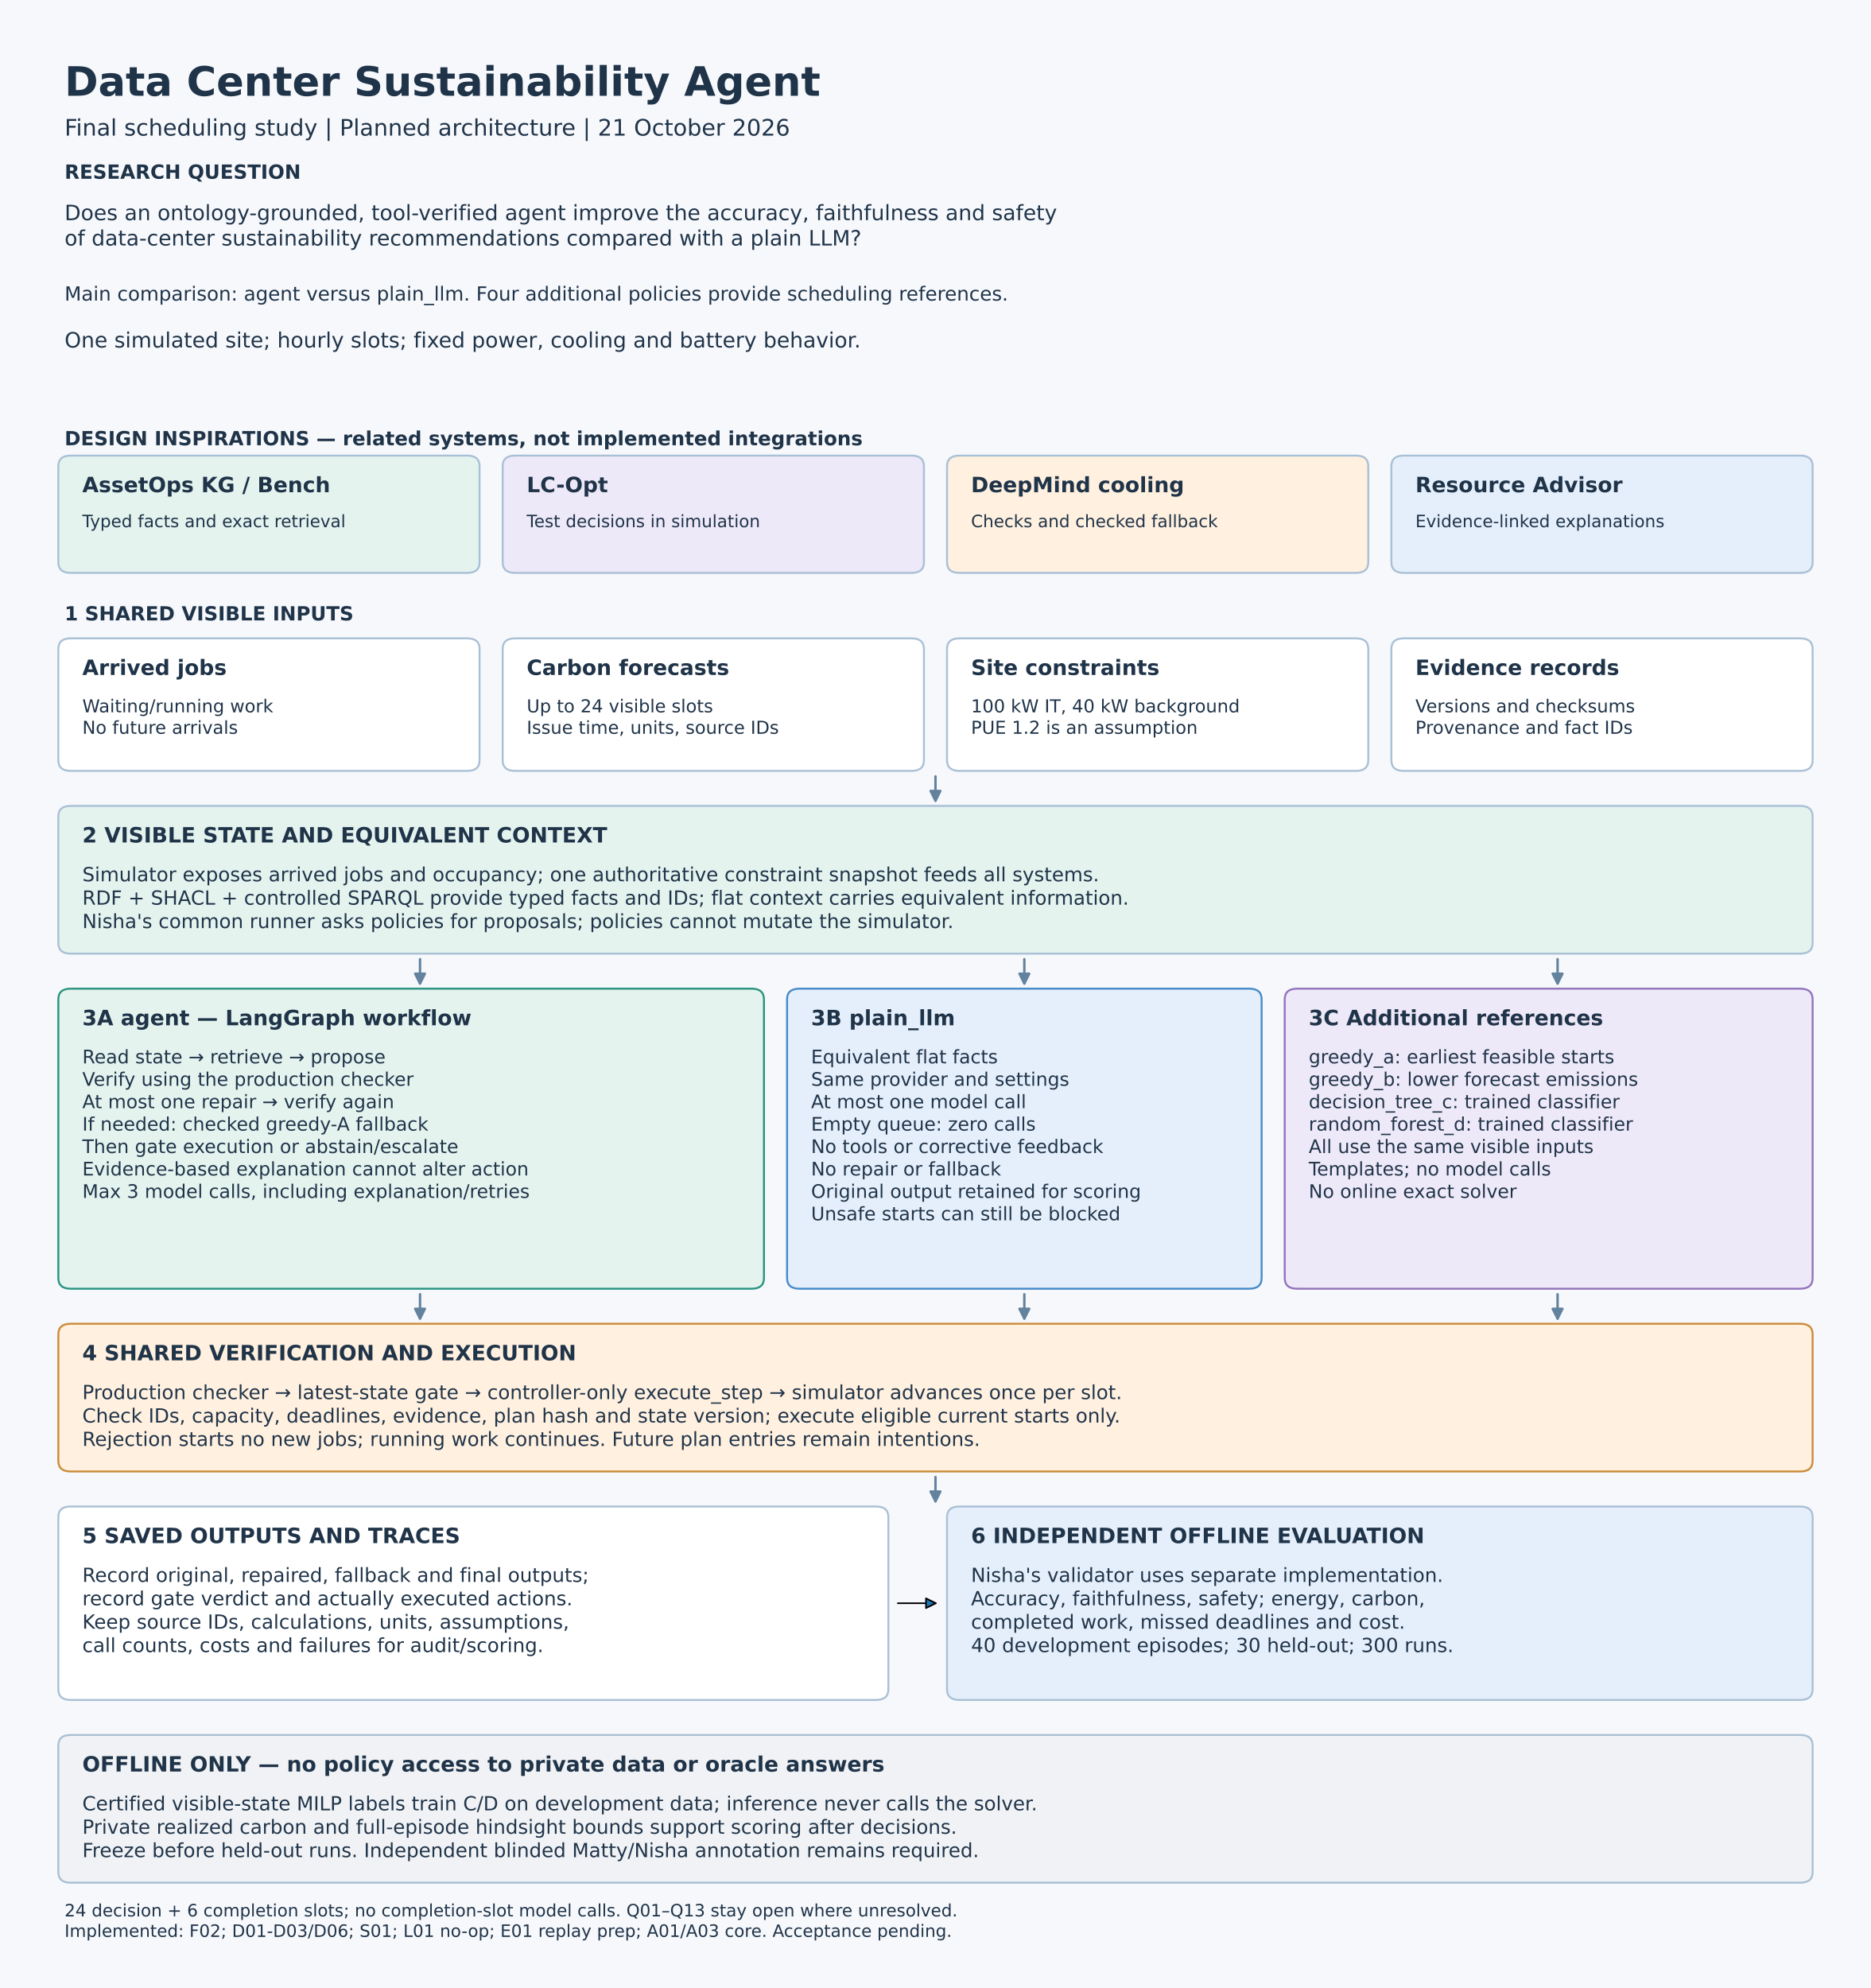
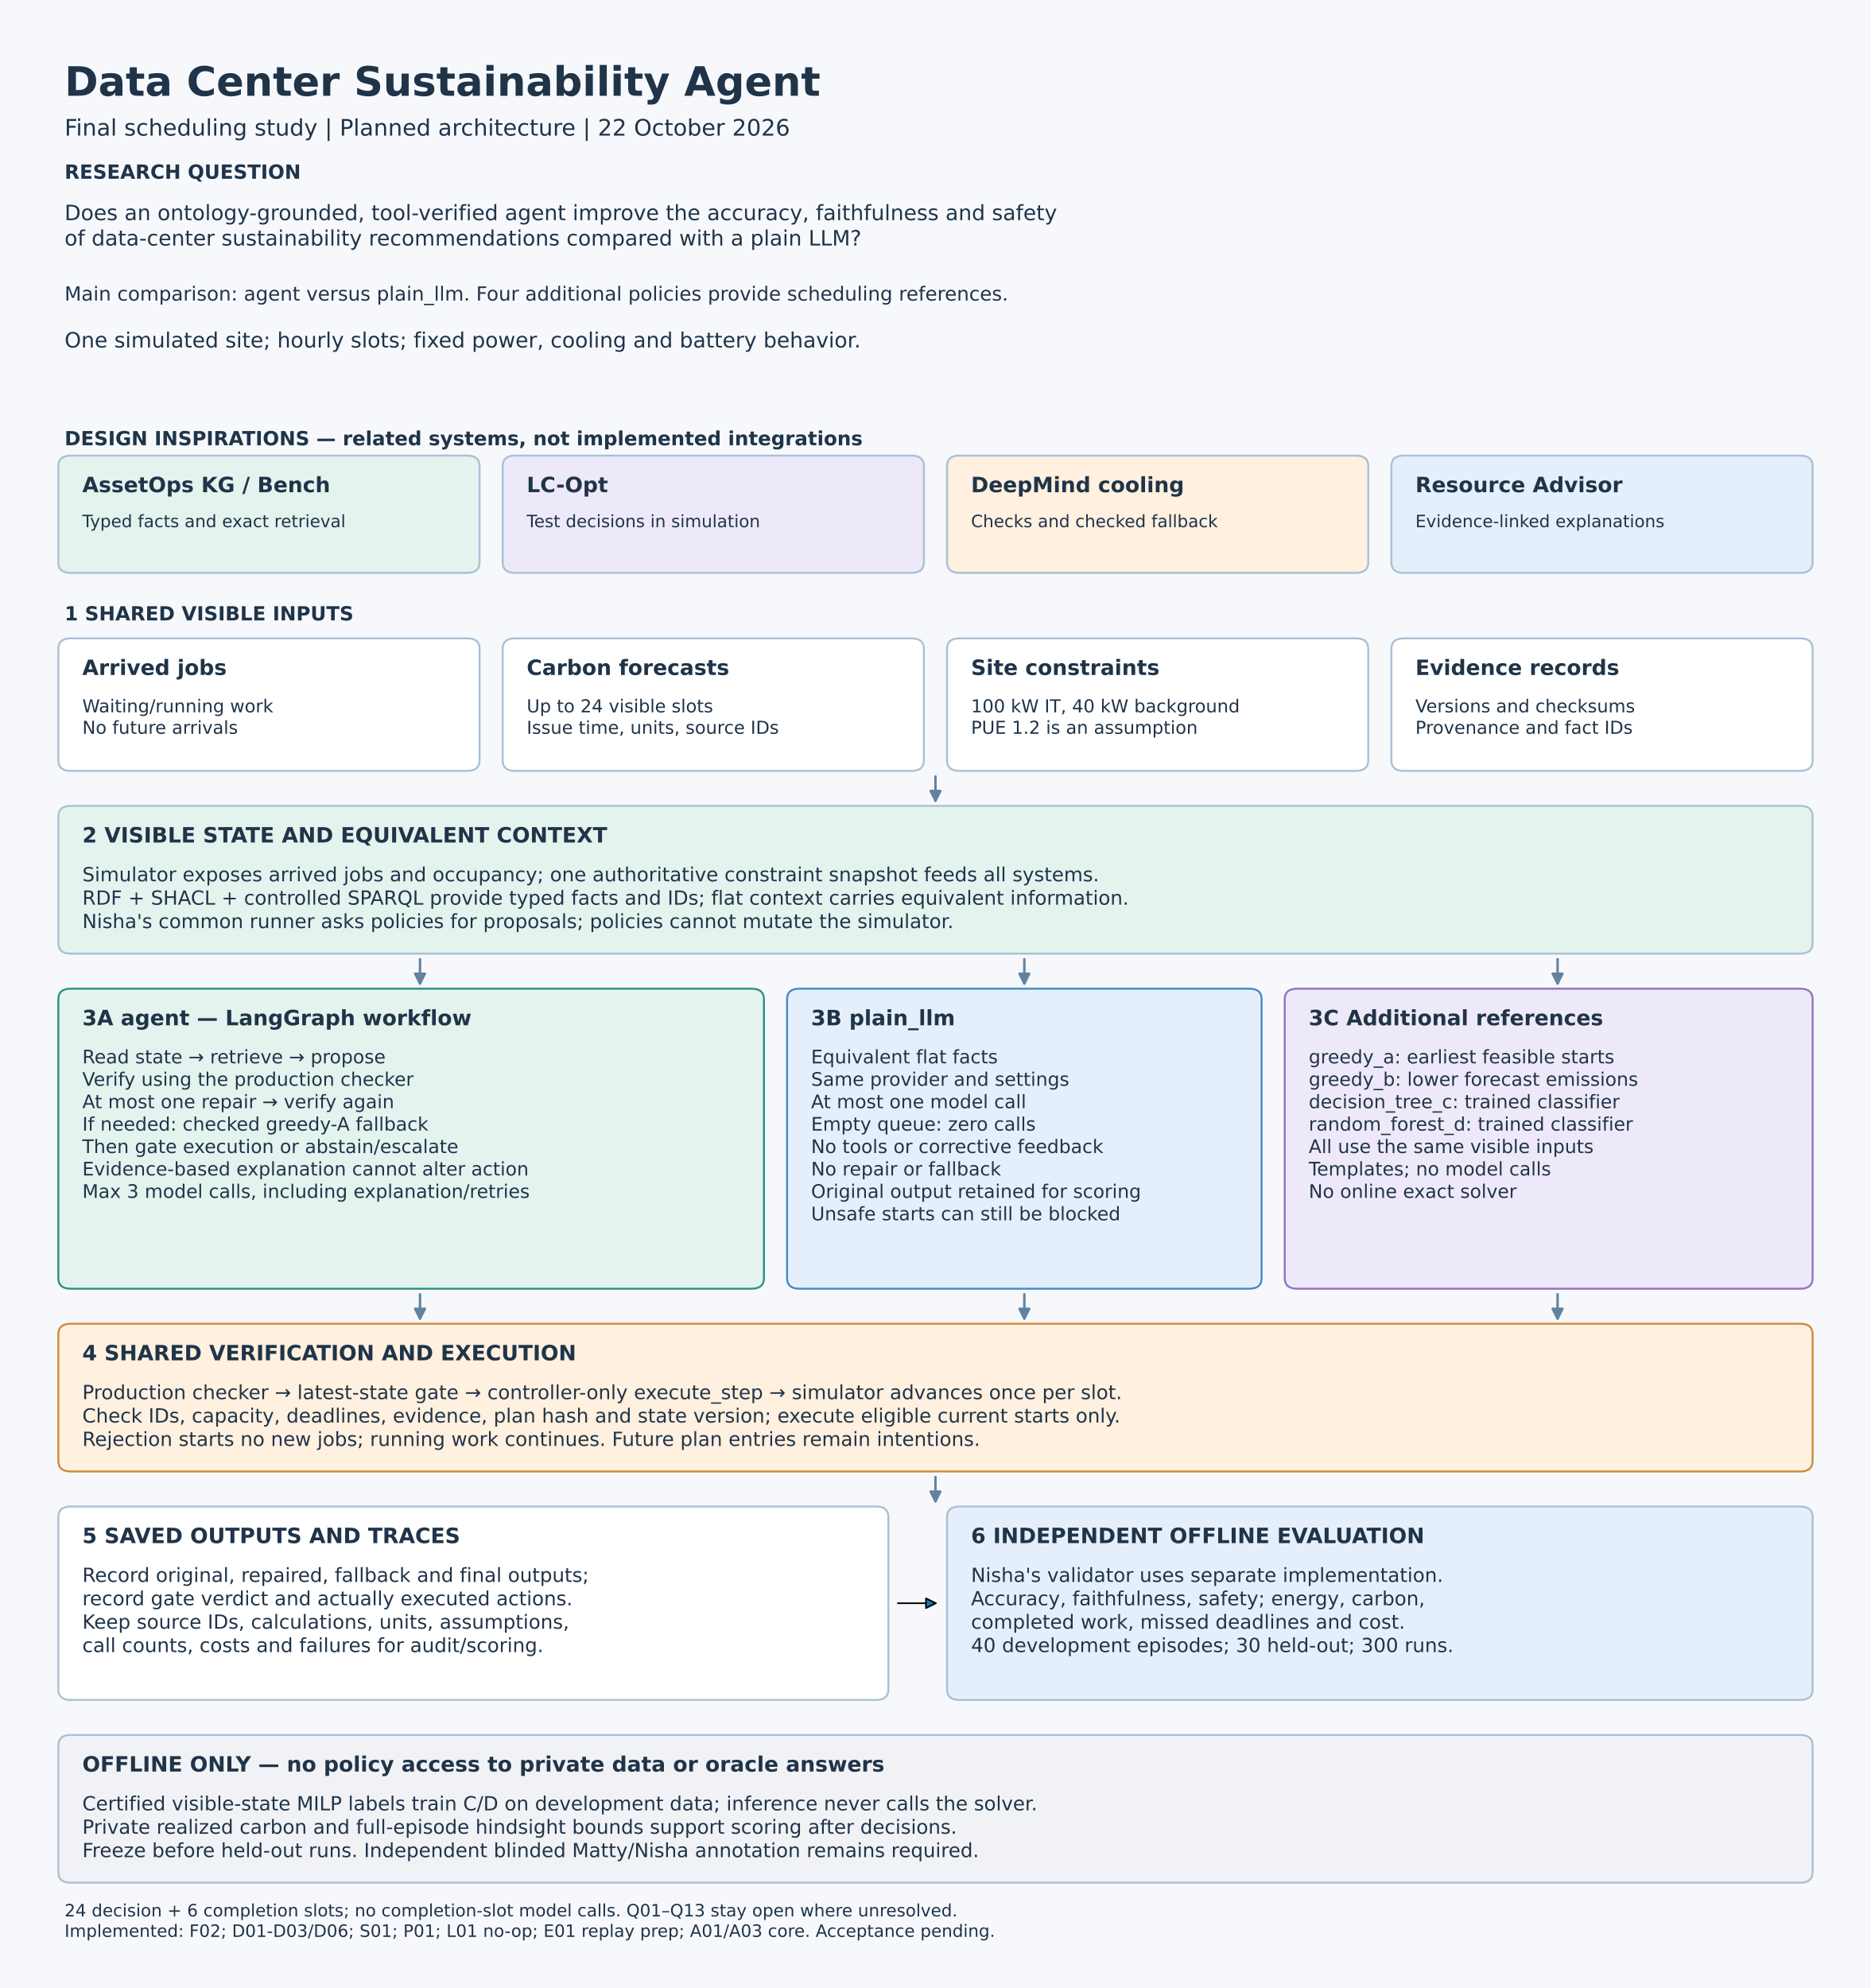
<svg xmlns="http://www.w3.org/2000/svg" width="1152pt" height="1224pt" viewBox="0 0 1152 1224" version="1.1">
  <defs>
    <style type="text/css">*{stroke-linejoin: round; stroke-linecap: butt}</style>
  </defs>
  <g id="figure_1">
    <g id="patch_1">
      <path d="M 0 1224 L 1152 1224 L 1152 0 L 0 0 z " style="fill: #f6f8fc" />
    </g>
    <g id="axes_1">
      <g id="patch_2">
        <path d="M 43.574 352.714 L 287.626 352.714 Q 295.286 352.714 295.286 346.15 L 295.286 287.072 Q 295.286 280.508 287.626 280.508 L 43.574 280.508 Q 35.914 280.508 35.914 287.072 L 35.914 346.15 Q 35.914 352.714 43.574 352.714 z " clip-path="url(#p616b628342)" style="fill: #e5f3ef; stroke: #aac0d5; stroke-width: 1.2; stroke-linejoin: miter" />
      </g>
      <g id="patch_3">
        <path d="M 317.174 352.714 L 561.226 352.714 Q 568.886 352.714 568.886 346.15 L 568.886 287.072 Q 568.886 280.508 561.226 280.508 L 317.174 280.508 Q 309.514 280.508 309.514 287.072 L 309.514 346.15 Q 309.514 352.714 317.174 352.714 z " clip-path="url(#p616b628342)" style="fill: #eee9f8; stroke: #aac0d5; stroke-width: 1.2; stroke-linejoin: miter" />
      </g>
      <g id="patch_4">
        <path d="M 590.774 352.714 L 834.826 352.714 Q 842.486 352.714 842.486 346.15 L 842.486 287.072 Q 842.486 280.508 834.826 280.508 L 590.774 280.508 Q 583.114 280.508 583.114 287.072 L 583.114 346.15 Q 583.114 352.714 590.774 352.714 z " clip-path="url(#p616b628342)" style="fill: #fff0df; stroke: #aac0d5; stroke-width: 1.2; stroke-linejoin: miter" />
      </g>
      <g id="patch_5">
        <path d="M 864.374 352.714 L 1108.426 352.714 Q 1116.086 352.714 1116.086 346.15 L 1116.086 287.072 Q 1116.086 280.508 1108.426 280.508 L 864.374 280.508 Q 856.714 280.508 856.714 287.072 L 856.714 346.15 Q 856.714 352.714 864.374 352.714 z " clip-path="url(#p616b628342)" style="fill: #e5effb; stroke: #aac0d5; stroke-width: 1.2; stroke-linejoin: miter" />
      </g>
      <g id="patch_6">
        <path d="M 43.574 474.621 L 287.626 474.621 Q 295.286 474.621 295.286 468.057 L 295.286 399.601 Q 295.286 393.037 287.626 393.037 L 43.574 393.037 Q 35.914 393.037 35.914 399.601 L 35.914 468.057 Q 35.914 474.621 43.574 474.621 z " clip-path="url(#p616b628342)" style="fill: #ffffff; stroke: #aac0d5; stroke-width: 1.2; stroke-linejoin: miter" />
      </g>
      <g id="patch_7">
        <path d="M 317.174 474.621 L 561.226 474.621 Q 568.886 474.621 568.886 468.057 L 568.886 399.601 Q 568.886 393.037 561.226 393.037 L 317.174 393.037 Q 309.514 393.037 309.514 399.601 L 309.514 468.057 Q 309.514 474.621 317.174 474.621 z " clip-path="url(#p616b628342)" style="fill: #ffffff; stroke: #aac0d5; stroke-width: 1.2; stroke-linejoin: miter" />
      </g>
      <g id="patch_8">
        <path d="M 590.774 474.621 L 834.826 474.621 Q 842.486 474.621 842.486 468.057 L 842.486 399.601 Q 842.486 393.037 834.826 393.037 L 590.774 393.037 Q 583.114 393.037 583.114 399.601 L 583.114 468.057 Q 583.114 474.621 590.774 474.621 z " clip-path="url(#p616b628342)" style="fill: #ffffff; stroke: #aac0d5; stroke-width: 1.2; stroke-linejoin: miter" />
      </g>
      <g id="patch_9">
        <path d="M 864.374 474.621 L 1108.426 474.621 Q 1116.086 474.621 1116.086 468.057 L 1116.086 399.601 Q 1116.086 393.037 1108.426 393.037 L 864.374 393.037 Q 856.714 393.037 856.714 399.601 L 856.714 468.057 Q 856.714 474.621 864.374 474.621 z " clip-path="url(#p616b628342)" style="fill: #ffffff; stroke: #aac0d5; stroke-width: 1.2; stroke-linejoin: miter" />
      </g>
      <g id="patch_10">
        <path d="M 576 478.03 Q 576 486.345 576 492.984 " clip-path="url(#p616b628342)" style="fill: none; stroke: #63829e; stroke-width: 1.5; stroke-linecap: round" />
        <path d="M 579 486.984 L 576 492.984 L 573 486.984 z " clip-path="url(#p616b628342)" style="fill: #63829e; stroke: #63829e; stroke-width: 1.5; stroke-linecap: round" />
      </g>
      <g id="patch_11">
        <path d="M 43.574 587.15 L 1108.426 587.15 Q 1116.086 587.15 1116.086 580.586 L 1116.086 502.753 Q 1116.086 496.189 1108.426 496.189 L 43.574 496.189 Q 35.914 496.189 35.914 502.753 L 35.914 580.586 Q 35.914 587.15 43.574 587.15 z " clip-path="url(#p616b628342)" style="fill: #e5f3ef; stroke: #aac0d5; stroke-width: 1.2; stroke-linejoin: miter" />
      </g>
      <g id="patch_12">
        <path d="M 258.624 590.559 Q 258.624 598.874 258.624 605.513 " clip-path="url(#p616b628342)" style="fill: none; stroke: #63829e; stroke-width: 1.5; stroke-linecap: round" />
        <path d="M 261.624 599.513 L 258.624 605.513 L 255.624 599.513 z " clip-path="url(#p616b628342)" style="fill: #63829e; stroke: #63829e; stroke-width: 1.5; stroke-linecap: round" />
      </g>
      <g id="patch_13">
        <path d="M 630.72 590.559 Q 630.72 598.874 630.72 605.513 " clip-path="url(#p616b628342)" style="fill: none; stroke: #63829e; stroke-width: 1.5; stroke-linecap: round" />
        <path d="M 633.72 599.513 L 630.72 605.513 L 627.72 599.513 z " clip-path="url(#p616b628342)" style="fill: #63829e; stroke: #63829e; stroke-width: 1.5; stroke-linecap: round" />
      </g>
      <g id="patch_14">
        <path d="M 959.04 590.559 Q 959.04 598.874 959.04 605.513 " clip-path="url(#p616b628342)" style="fill: none; stroke: #63829e; stroke-width: 1.5; stroke-linecap: round" />
        <path d="M 962.04 599.513 L 959.04 605.513 L 956.04 599.513 z " clip-path="url(#p616b628342)" style="fill: #63829e; stroke: #63829e; stroke-width: 1.5; stroke-linecap: round" />
      </g>
      <g id="patch_15">
        <path d="M 43.574 793.453 L 462.73 793.453 Q 470.39 793.453 470.39 786.889 L 470.39 615.282 Q 470.39 608.718 462.73 608.718 L 43.574 608.718 Q 35.914 608.718 35.914 615.282 L 35.914 786.889 Q 35.914 793.453 43.574 793.453 z " clip-path="url(#p616b628342)" style="fill: #e5f3ef; stroke: #2a9480; stroke-width: 1.2; stroke-linejoin: miter" />
      </g>
      <g id="patch_16">
        <path d="M 492.278 793.453 L 769.162 793.453 Q 776.822 793.453 776.822 786.889 L 776.822 615.282 Q 776.822 608.718 769.162 608.718 L 492.278 608.718 Q 484.618 608.718 484.618 615.282 L 484.618 786.889 Q 484.618 793.453 492.278 793.453 z " clip-path="url(#p616b628342)" style="fill: #e5effb; stroke: #478ac9; stroke-width: 1.2; stroke-linejoin: miter" />
      </g>
      <g id="patch_17">
        <path d="M 798.71 793.453 L 1108.426 793.453 Q 1116.086 793.453 1116.086 786.889 L 1116.086 615.282 Q 1116.086 608.718 1108.426 608.718 L 798.71 608.718 Q 791.05 608.718 791.05 615.282 L 791.05 786.889 Q 791.05 793.453 798.71 793.453 z " clip-path="url(#p616b628342)" style="fill: #eee9f8; stroke: #9374bc; stroke-width: 1.2; stroke-linejoin: miter" />
      </g>
      <g id="patch_18">
        <path d="M 258.624 796.862 Q 258.624 805.178 258.624 811.816 " clip-path="url(#p616b628342)" style="fill: none; stroke: #63829e; stroke-width: 1.5; stroke-linecap: round" />
        <path d="M 261.624 805.816 L 258.624 811.816 L 255.624 805.816 z " clip-path="url(#p616b628342)" style="fill: #63829e; stroke: #63829e; stroke-width: 1.5; stroke-linecap: round" />
      </g>
      <g id="patch_19">
        <path d="M 630.72 796.862 Q 630.72 805.178 630.72 811.816 " clip-path="url(#p616b628342)" style="fill: none; stroke: #63829e; stroke-width: 1.5; stroke-linecap: round" />
        <path d="M 633.72 805.816 L 630.72 811.816 L 627.72 805.816 z " clip-path="url(#p616b628342)" style="fill: #63829e; stroke: #63829e; stroke-width: 1.5; stroke-linecap: round" />
      </g>
      <g id="patch_20">
        <path d="M 959.04 796.862 Q 959.04 805.178 959.04 811.816 " clip-path="url(#p616b628342)" style="fill: none; stroke: #63829e; stroke-width: 1.5; stroke-linecap: round" />
        <path d="M 962.04 805.816 L 959.04 811.816 L 956.04 805.816 z " clip-path="url(#p616b628342)" style="fill: #63829e; stroke: #63829e; stroke-width: 1.5; stroke-linecap: round" />
      </g>
      <g id="patch_21">
        <path d="M 43.574 905.982 L 1108.426 905.982 Q 1116.086 905.982 1116.086 899.418 L 1116.086 821.585 Q 1116.086 815.021 1108.426 815.021 L 43.574 815.021 Q 35.914 815.021 35.914 821.585 L 35.914 899.418 Q 35.914 905.982 43.574 905.982 z " clip-path="url(#p616b628342)" style="fill: #fff0df; stroke: #cc8b39; stroke-width: 1.2; stroke-linejoin: miter" />
      </g>
      <g id="patch_22">
        <path d="M 576 909.391 Q 576 917.707 576 924.345 " clip-path="url(#p616b628342)" style="fill: none; stroke: #63829e; stroke-width: 1.5; stroke-linecap: round" />
        <path d="M 579 918.345 L 576 924.345 L 573 918.345 z " clip-path="url(#p616b628342)" style="fill: #63829e; stroke: #63829e; stroke-width: 1.5; stroke-linecap: round" />
      </g>
      <g id="patch_23">
        <path d="M 43.574 1046.643 L 539.338 1046.643 Q 546.998 1046.643 546.998 1040.079 L 546.998 934.114 Q 546.998 927.55 539.338 927.55 L 43.574 927.55 Q 35.914 927.55 35.914 934.114 L 35.914 1040.079 Q 35.914 1046.643 43.574 1046.643 z " clip-path="url(#p616b628342)" style="fill: #ffffff; stroke: #aac0d5; stroke-width: 1.2; stroke-linejoin: miter" />
      </g>
      <g id="patch_24">
        <path d="M 552.826 987.097 Q 565.055 987.097 576.166 987.097 " clip-path="url(#p616b628342)" style="fill: none; stroke: #000000; stroke-linecap: round" />
        <path d="M 570.166 984.097 L 576.166 987.097 L 570.166 990.097 z " clip-path="url(#p616b628342)" style="fill: #1f77b4; stroke: #000000; stroke-linecap: round" />
      </g>
      <g id="patch_25">
        <path d="M 590.774 1046.643 L 1108.426 1046.643 Q 1116.086 1046.643 1116.086 1040.079 L 1116.086 934.114 Q 1116.086 927.55 1108.426 927.55 L 590.774 927.55 Q 583.114 927.55 583.114 934.114 L 583.114 1040.079 Q 583.114 1046.643 590.774 1046.643 z " clip-path="url(#p616b628342)" style="fill: #e5effb; stroke: #aac0d5; stroke-width: 1.2; stroke-linejoin: miter" />
      </g>
      <g id="patch_26">
        <path d="M 43.574 1159.172 L 1108.426 1159.172 Q 1116.086 1159.172 1116.086 1152.608 L 1116.086 1074.776 Q 1116.086 1068.211 1108.426 1068.211 L 43.574 1068.211 Q 35.914 1068.211 35.914 1074.776 L 35.914 1152.608 Q 35.914 1159.172 43.574 1159.172 z " clip-path="url(#p616b628342)" style="fill: #f0f2f5; stroke: #aac0d5; stroke-width: 1.2; stroke-linejoin: miter" />
      </g>
      <g id="text_1">
        <text style="font-weight: 700; font-size: 25px; font-family: 'DejaVu Sans'; text-anchor: start; fill: #203449" x="39.744" y="58.974" transform="rotate(-0 39.744 58.97351)">Data Center Sustainability Agent</text>
      </g>
      <g id="text_2">
-         <text style="font-size: 14px; font-family: 'DejaVu Sans'; text-anchor: start; fill: #203449" x="39.744" y="83.497" transform="rotate(-0 39.744 83.49745)">Final scheduling study | Planned architecture | 21 October 2026</text>
+         <text style="font-size: 14px; font-family: 'DejaVu Sans'; text-anchor: start; fill: #203449" x="39.744" y="83.497" transform="rotate(-0 39.744 83.49745)">Final scheduling study | Planned architecture | 22 October 2026</text>
      </g>
      <g id="text_3">
        <text style="font-weight: 700; font-size: 12px; font-family: 'DejaVu Sans'; text-anchor: start; fill: #203449" x="39.744" y="110.048" transform="rotate(-0 39.744 110.0478)">RESEARCH QUESTION</text>
      </g>
      <g id="text_4">
        <text style="font-size: 13px; font-family: 'DejaVu Sans'; fill: #203449" transform="translate(39.744 135.5534)">Does an ontology-grounded, tool-verified agent improve the accuracy, faithfulness and safety</text>
        <text style="font-size: 13px; font-family: 'DejaVu Sans'; fill: #203449" transform="translate(39.744 151.157)">of data-center sustainability recommendations compared with a plain LLM?</text>
      </g>
      <g id="text_5">
        <text style="font-size: 12px; font-family: 'DejaVu Sans'; text-anchor: start; fill: #203449" x="39.744" y="185.068" transform="rotate(-0 39.744 185.0681)">Main comparison: agent versus plain_llm. Four additional policies provide scheduling references.</text>
      </g>
      <g id="text_6">
        <text style="font-size: 13px; font-family: 'DejaVu Sans'; text-anchor: start; fill: #203449" x="39.744" y="213.96" transform="rotate(-0 39.744 213.9602)">One simulated site; hourly slots; fixed power, cooling and battery behavior.</text>
      </g>
      <g id="text_7">
        <text style="font-weight: 700; font-size: 12px; font-family: 'DejaVu Sans'; text-anchor: start; fill: #203449" x="39.744" y="274.154" transform="rotate(-0 39.744 274.1536)">DESIGN INSPIRATIONS — related systems, not implemented integrations</text>
      </g>
      <g id="text_8">
        <text style="font-weight: 700; font-size: 13px; font-family: 'DejaVu Sans'; text-anchor: start; fill: #203449" x="50.688" y="303.046" transform="rotate(-0 50.688 303.0457)">AssetOps KG / Bench</text>
      </g>
      <g id="text_9">
        <text style="font-size: 10.5px; font-family: 'DejaVu Sans'; text-anchor: start; fill: #203449" x="50.688" y="324.59" transform="rotate(-0 50.688 324.5897)">Typed facts and exact retrieval</text>
      </g>
      <g id="text_10">
        <text style="font-weight: 700; font-size: 13px; font-family: 'DejaVu Sans'; text-anchor: start; fill: #203449" x="324.288" y="303.045" transform="rotate(-0 324.288 303.0447)">LC-Opt</text>
      </g>
      <g id="text_11">
        <text style="font-size: 10.5px; font-family: 'DejaVu Sans'; text-anchor: start; fill: #203449" x="324.288" y="324.59" transform="rotate(-0 324.288 324.5897)">Test decisions in simulation</text>
      </g>
      <g id="text_12">
        <text style="font-weight: 700; font-size: 13px; font-family: 'DejaVu Sans'; text-anchor: start; fill: #203449" x="597.888" y="303.046" transform="rotate(-0 597.888 303.0457)">DeepMind cooling</text>
      </g>
      <g id="text_13">
        <text style="font-size: 10.5px; font-family: 'DejaVu Sans'; text-anchor: start; fill: #203449" x="597.888" y="324.59" transform="rotate(-0 597.888 324.5897)">Checks and checked fallback</text>
      </g>
      <g id="text_14">
        <text style="font-weight: 700; font-size: 13px; font-family: 'DejaVu Sans'; text-anchor: start; fill: #203449" x="871.488" y="303.046" transform="rotate(-0 871.488 303.0457)">Resource Advisor</text>
      </g>
      <g id="text_15">
        <text style="font-size: 10.5px; font-family: 'DejaVu Sans'; text-anchor: start; fill: #203449" x="871.488" y="324.59" transform="rotate(-0 871.488 324.5897)">Evidence-linked explanations</text>
      </g>
      <g id="text_16">
        <text style="font-weight: 700; font-size: 12px; font-family: 'DejaVu Sans'; text-anchor: start; fill: #203449" x="39.744" y="381.993" transform="rotate(-0 39.744 381.993)">1  SHARED VISIBLE INPUTS</text>
      </g>
      <g id="text_17">
        <text style="font-weight: 700; font-size: 13px; font-family: 'DejaVu Sans'; text-anchor: start; fill: #203449" x="50.688" y="415.575" transform="rotate(-0 50.688 415.5747)">Arrived jobs</text>
      </g>
      <g id="text_18">
        <text style="font-size: 11px; font-family: 'DejaVu Sans'; fill: #203449" transform="translate(50.688 438.5997)">Waiting/running work</text>
        <text style="font-size: 11px; font-family: 'DejaVu Sans'; fill: #203449" transform="translate(50.688 451.8027)">No future arrivals</text>
      </g>
      <g id="text_19">
        <text style="font-weight: 700; font-size: 13px; font-family: 'DejaVu Sans'; text-anchor: start; fill: #203449" x="324.288" y="415.575" transform="rotate(-0 324.288 415.5747)">Carbon forecasts</text>
      </g>
      <g id="text_20">
        <text style="font-size: 11px; font-family: 'DejaVu Sans'; fill: #203449" transform="translate(324.288 438.5997)">Up to 24 visible slots</text>
        <text style="font-size: 11px; font-family: 'DejaVu Sans'; fill: #203449" transform="translate(324.288 451.8027)">Issue time, units, source IDs</text>
      </g>
      <g id="text_21">
        <text style="font-weight: 700; font-size: 13px; font-family: 'DejaVu Sans'; text-anchor: start; fill: #203449" x="597.888" y="415.575" transform="rotate(-0 597.888 415.5747)">Site constraints</text>
      </g>
      <g id="text_22">
        <text style="font-size: 11px; font-family: 'DejaVu Sans'; fill: #203449" transform="translate(597.888 438.5997)">100 kW IT, 40 kW background</text>
        <text style="font-size: 11px; font-family: 'DejaVu Sans'; fill: #203449" transform="translate(597.888 451.8027)">PUE 1.2 is an assumption</text>
      </g>
      <g id="text_23">
        <text style="font-weight: 700; font-size: 13px; font-family: 'DejaVu Sans'; text-anchor: start; fill: #203449" x="871.488" y="415.575" transform="rotate(-0 871.488 415.5747)">Evidence records</text>
      </g>
      <g id="text_24">
        <text style="font-size: 11px; font-family: 'DejaVu Sans'; fill: #203449" transform="translate(871.488 438.5997)">Versions and checksums</text>
        <text style="font-size: 11px; font-family: 'DejaVu Sans'; fill: #203449" transform="translate(871.488 451.8027)">Provenance and fact IDs</text>
      </g>
      <g id="text_25">
        <text style="font-weight: 700; font-size: 13px; font-family: 'DejaVu Sans'; text-anchor: start; fill: #203449" x="50.688" y="518.725" transform="rotate(-0 50.688 518.7253)">2  VISIBLE STATE AND EQUIVALENT CONTEXT</text>
      </g>
      <g id="text_26">
        <text style="font-size: 12px; font-family: 'DejaVu Sans'; fill: #203449" transform="translate(50.688 542.6112)">Simulator exposes arrived jobs and occupancy; one authoritative constraint snapshot feeds all systems.</text>
        <text style="font-size: 12px; font-family: 'DejaVu Sans'; fill: #203449" transform="translate(50.688 557.0145)">RDF + SHACL + controlled SPARQL provide typed facts and IDs; flat context carries equivalent information.</text>
        <text style="font-size: 12px; font-family: 'DejaVu Sans'; fill: #203449" transform="translate(50.688 571.4178)">Nisha's common runner asks policies for proposals; policies cannot mutate the simulator.</text>
      </g>
      <g id="text_27">
        <text style="font-weight: 700; font-size: 13px; font-family: 'DejaVu Sans'; text-anchor: start; fill: #203449" x="50.688" y="631.255" transform="rotate(-0 50.688 631.2554)">3A  agent — LangGraph workflow</text>
      </g>
      <g id="text_28">
        <text style="font-size: 11.5px; font-family: 'DejaVu Sans'; fill: #203449" transform="translate(50.688 654.7103)">Read state → retrieve → propose</text>
        <text style="font-size: 11.5px; font-family: 'DejaVu Sans'; fill: #203449" transform="translate(50.688 668.5134)">Verify using the production checker</text>
        <text style="font-size: 11.5px; font-family: 'DejaVu Sans'; fill: #203449" transform="translate(50.688 682.3166)">At most one repair → verify again</text>
        <text style="font-size: 11.5px; font-family: 'DejaVu Sans'; fill: #203449" transform="translate(50.688 696.1197)">If needed: checked greedy-A fallback</text>
        <text style="font-size: 11.5px; font-family: 'DejaVu Sans'; fill: #203449" transform="translate(50.688 709.9229)">Then gate execution or abstain/escalate</text>
        <text style="font-size: 11.5px; font-family: 'DejaVu Sans'; fill: #203449" transform="translate(50.688 723.726)">Evidence-based explanation cannot alter action</text>
        <text style="font-size: 11.5px; font-family: 'DejaVu Sans'; fill: #203449" transform="translate(50.688 737.5292)">Max 3 model calls, including explanation/retries</text>
      </g>
      <g id="text_29">
        <text style="font-weight: 700; font-size: 13px; font-family: 'DejaVu Sans'; text-anchor: start; fill: #203449" x="499.392" y="631.255" transform="rotate(-0 499.392 631.2554)">3B  plain_llm</text>
      </g>
      <g id="text_30">
        <text style="font-size: 11.5px; font-family: 'DejaVu Sans'; fill: #203449" transform="translate(499.392 654.7103)">Equivalent flat facts</text>
        <text style="font-size: 11.5px; font-family: 'DejaVu Sans'; fill: #203449" transform="translate(499.392 668.5134)">Same provider and settings</text>
        <text style="font-size: 11.5px; font-family: 'DejaVu Sans'; fill: #203449" transform="translate(499.392 682.3166)">At most one model call</text>
        <text style="font-size: 11.5px; font-family: 'DejaVu Sans'; fill: #203449" transform="translate(499.392 696.1197)">Empty queue: zero calls</text>
        <text style="font-size: 11.5px; font-family: 'DejaVu Sans'; fill: #203449" transform="translate(499.392 709.9229)">No tools or corrective feedback</text>
        <text style="font-size: 11.5px; font-family: 'DejaVu Sans'; fill: #203449" transform="translate(499.392 723.726)">No repair or fallback</text>
        <text style="font-size: 11.5px; font-family: 'DejaVu Sans'; fill: #203449" transform="translate(499.392 737.5292)">Original output retained for scoring</text>
        <text style="font-size: 11.5px; font-family: 'DejaVu Sans'; fill: #203449" transform="translate(499.392 751.3323)">Unsafe starts can still be blocked</text>
      </g>
      <g id="text_31">
        <text style="font-weight: 700; font-size: 13px; font-family: 'DejaVu Sans'; text-anchor: start; fill: #203449" x="805.824" y="631.255" transform="rotate(-0 805.824 631.2554)">3C  Additional references</text>
      </g>
      <g id="text_32">
        <text style="font-size: 11.5px; font-family: 'DejaVu Sans'; fill: #203449" transform="translate(805.824 654.7103)">greedy_a: earliest feasible starts</text>
        <text style="font-size: 11.5px; font-family: 'DejaVu Sans'; fill: #203449" transform="translate(805.824 668.5134)">greedy_b: lower forecast emissions</text>
        <text style="font-size: 11.5px; font-family: 'DejaVu Sans'; fill: #203449" transform="translate(805.824 682.3166)">decision_tree_c: trained classifier</text>
        <text style="font-size: 11.5px; font-family: 'DejaVu Sans'; fill: #203449" transform="translate(805.824 696.1197)">random_forest_d: trained classifier</text>
        <text style="font-size: 11.5px; font-family: 'DejaVu Sans'; fill: #203449" transform="translate(805.824 709.9229)">All use the same visible inputs</text>
        <text style="font-size: 11.5px; font-family: 'DejaVu Sans'; fill: #203449" transform="translate(805.824 723.726)">Templates; no model calls</text>
        <text style="font-size: 11.5px; font-family: 'DejaVu Sans'; fill: #203449" transform="translate(805.824 737.5292)">No online exact solver</text>
      </g>
      <g id="text_33">
        <text style="font-weight: 700; font-size: 13px; font-family: 'DejaVu Sans'; text-anchor: start; fill: #203449" x="50.688" y="837.558" transform="rotate(-0 50.688 837.5576)">4  SHARED VERIFICATION AND EXECUTION</text>
      </g>
      <g id="text_34">
        <text style="font-size: 12px; font-family: 'DejaVu Sans'; fill: #203449" transform="translate(50.688 861.4435)">Production checker → latest-state gate → controller-only execute_step → simulator advances once per slot.</text>
        <text style="font-size: 12px; font-family: 'DejaVu Sans'; fill: #203449" transform="translate(50.688 875.8468)">Check IDs, capacity, deadlines, evidence, plan hash and state version; execute eligible current starts only.</text>
        <text style="font-size: 12px; font-family: 'DejaVu Sans'; fill: #203449" transform="translate(50.688 890.2501)">Rejection starts no new jobs; running work continues. Future plan entries remain intentions.</text>
      </g>
      <g id="text_35">
        <text style="font-weight: 700; font-size: 13px; font-family: 'DejaVu Sans'; text-anchor: start; fill: #203449" x="50.688" y="950.087" transform="rotate(-0 50.688 950.0866)">5  SAVED OUTPUTS AND TRACES</text>
      </g>
      <g id="text_36">
        <text style="font-size: 12px; font-family: 'DejaVu Sans'; fill: #203449" transform="translate(50.688 973.9725)">Record original, repaired, fallback and final outputs;</text>
        <text style="font-size: 12px; font-family: 'DejaVu Sans'; fill: #203449" transform="translate(50.688 988.3758)">record gate verdict and actually executed actions.</text>
        <text style="font-size: 12px; font-family: 'DejaVu Sans'; fill: #203449" transform="translate(50.688 1002.779)">Keep source IDs, calculations, units, assumptions,</text>
        <text style="font-size: 12px; font-family: 'DejaVu Sans'; fill: #203449" transform="translate(50.688 1017.182)">call counts, costs and failures for audit/scoring.</text>
      </g>
      <g id="text_37">
        <text style="font-weight: 700; font-size: 13px; font-family: 'DejaVu Sans'; text-anchor: start; fill: #203449" x="597.888" y="950.087" transform="rotate(-0 597.888 950.0866)">6  INDEPENDENT OFFLINE EVALUATION</text>
      </g>
      <g id="text_38">
        <text style="font-size: 12px; font-family: 'DejaVu Sans'; fill: #203449" transform="translate(597.888 973.9725)">Nisha's validator uses separate implementation.</text>
        <text style="font-size: 12px; font-family: 'DejaVu Sans'; fill: #203449" transform="translate(597.888 988.3758)">Accuracy, faithfulness, safety; energy, carbon,</text>
        <text style="font-size: 12px; font-family: 'DejaVu Sans'; fill: #203449" transform="translate(597.888 1002.779)">completed work, missed deadlines and cost.</text>
        <text style="font-size: 12px; font-family: 'DejaVu Sans'; fill: #203449" transform="translate(597.888 1017.182)">40 development episodes; 30 held-out; 300 runs.</text>
      </g>
      <g id="text_39">
        <text style="font-weight: 700; font-size: 13px; font-family: 'DejaVu Sans'; text-anchor: start; fill: #203449" x="50.688" y="1090.749" transform="rotate(-0 50.688 1090.749)">OFFLINE ONLY — no policy access to private data or oracle answers</text>
      </g>
      <g id="text_40">
        <text style="font-size: 12px; font-family: 'DejaVu Sans'; fill: #203449" transform="translate(50.688 1114.634)">Certified visible-state MILP labels train C/D on development data; inference never calls the solver.</text>
        <text style="font-size: 12px; font-family: 'DejaVu Sans'; fill: #203449" transform="translate(50.688 1129.037)">Private realized carbon and full-episode hindsight bounds support scoring after decisions.</text>
        <text style="font-size: 12px; font-family: 'DejaVu Sans'; fill: #203449" transform="translate(50.688 1143.44)">Freeze before held-out runs. Independent blinded Matty/Nisha annotation remains required.</text>
      </g>
      <g id="text_41">
        <text style="font-size: 10.5px; font-family: 'DejaVu Sans'; fill: #203449" transform="translate(39.744 1179.924)">24 decision + 6 completion slots; no completion-slot model calls. Q01–Q13 stay open where unresolved.</text>
-         <text style="font-size: 10.5px; font-family: 'DejaVu Sans'; fill: #203449" transform="translate(39.744 1192.526)">Implemented: F02; D01-D03/D06; S01; L01 no-op; E01 replay prep; A01/A03 core. Acceptance pending.</text>
+         <text style="font-size: 10.5px; font-family: 'DejaVu Sans'; fill: #203449" transform="translate(39.744 1192.526)">Implemented: F02; D01-D03/D06; S01; P01; L01 no-op; E01 replay prep; A01/A03 core. Acceptance pending.</text>
      </g>
    </g>
  </g>
  <defs>
    <clipPath id="p616b628342">
      <rect x="28.8" y="30.6" width="1094.4" height="1162.8" />
    </clipPath>
  </defs>
</svg>
